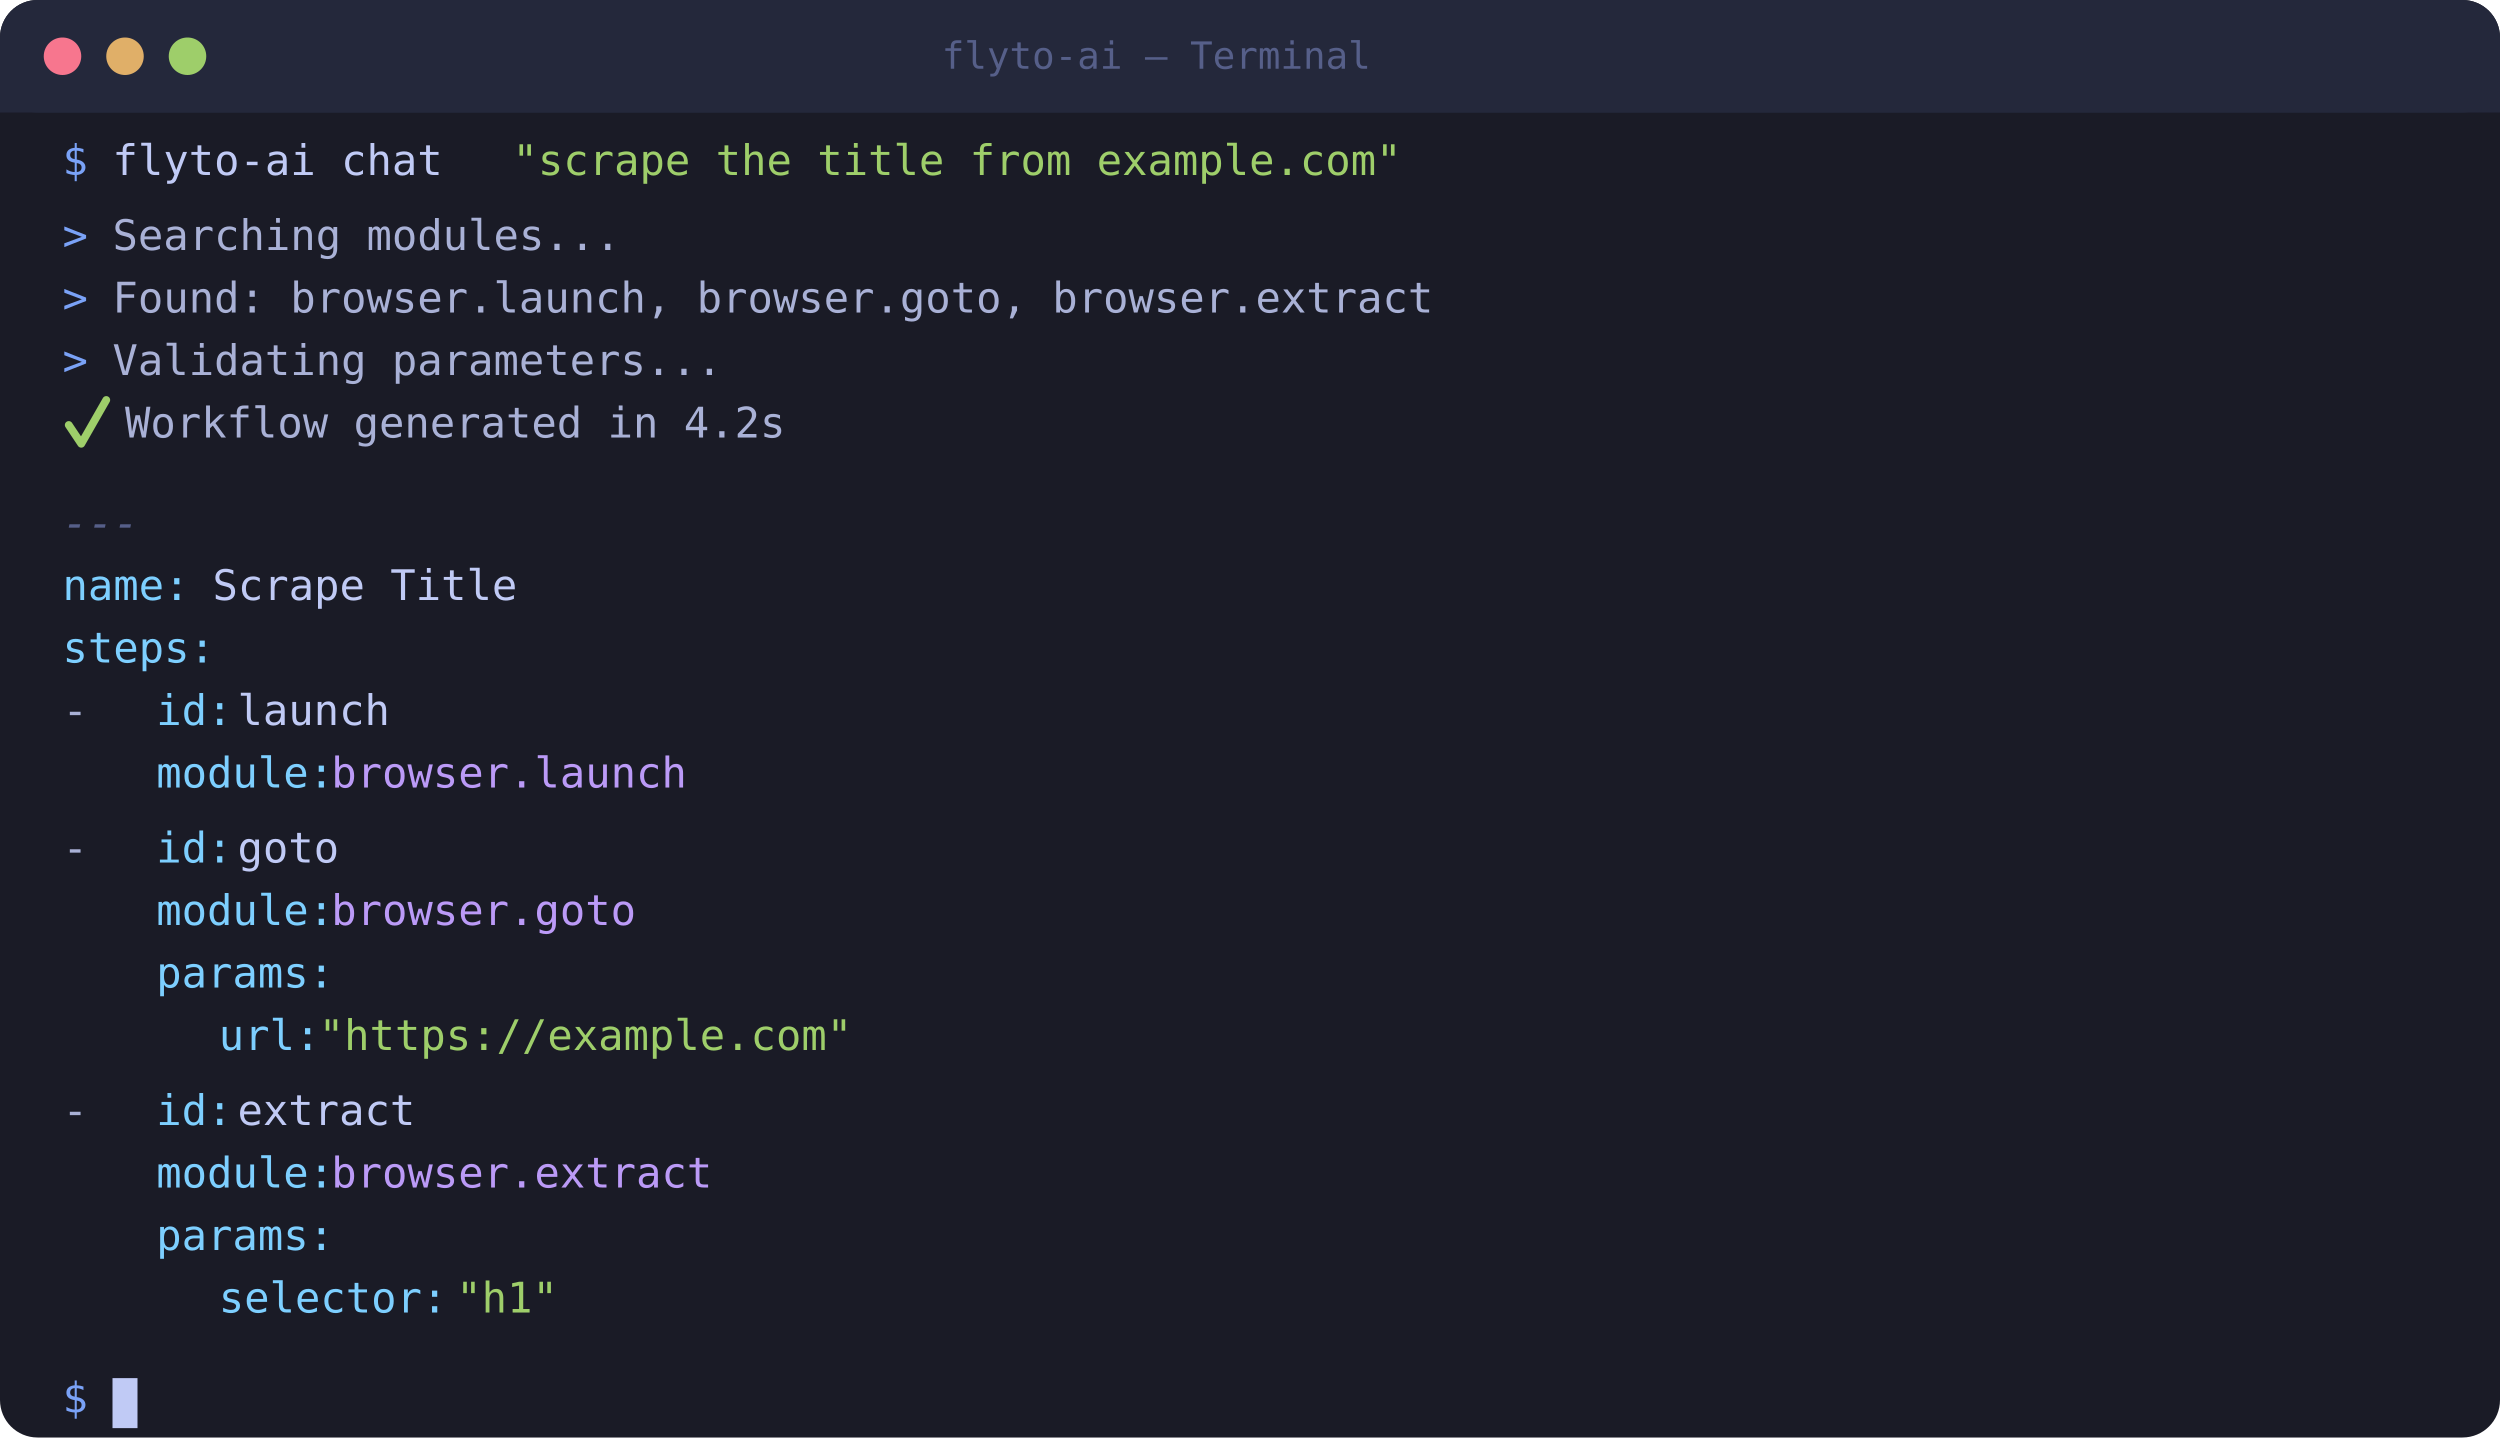
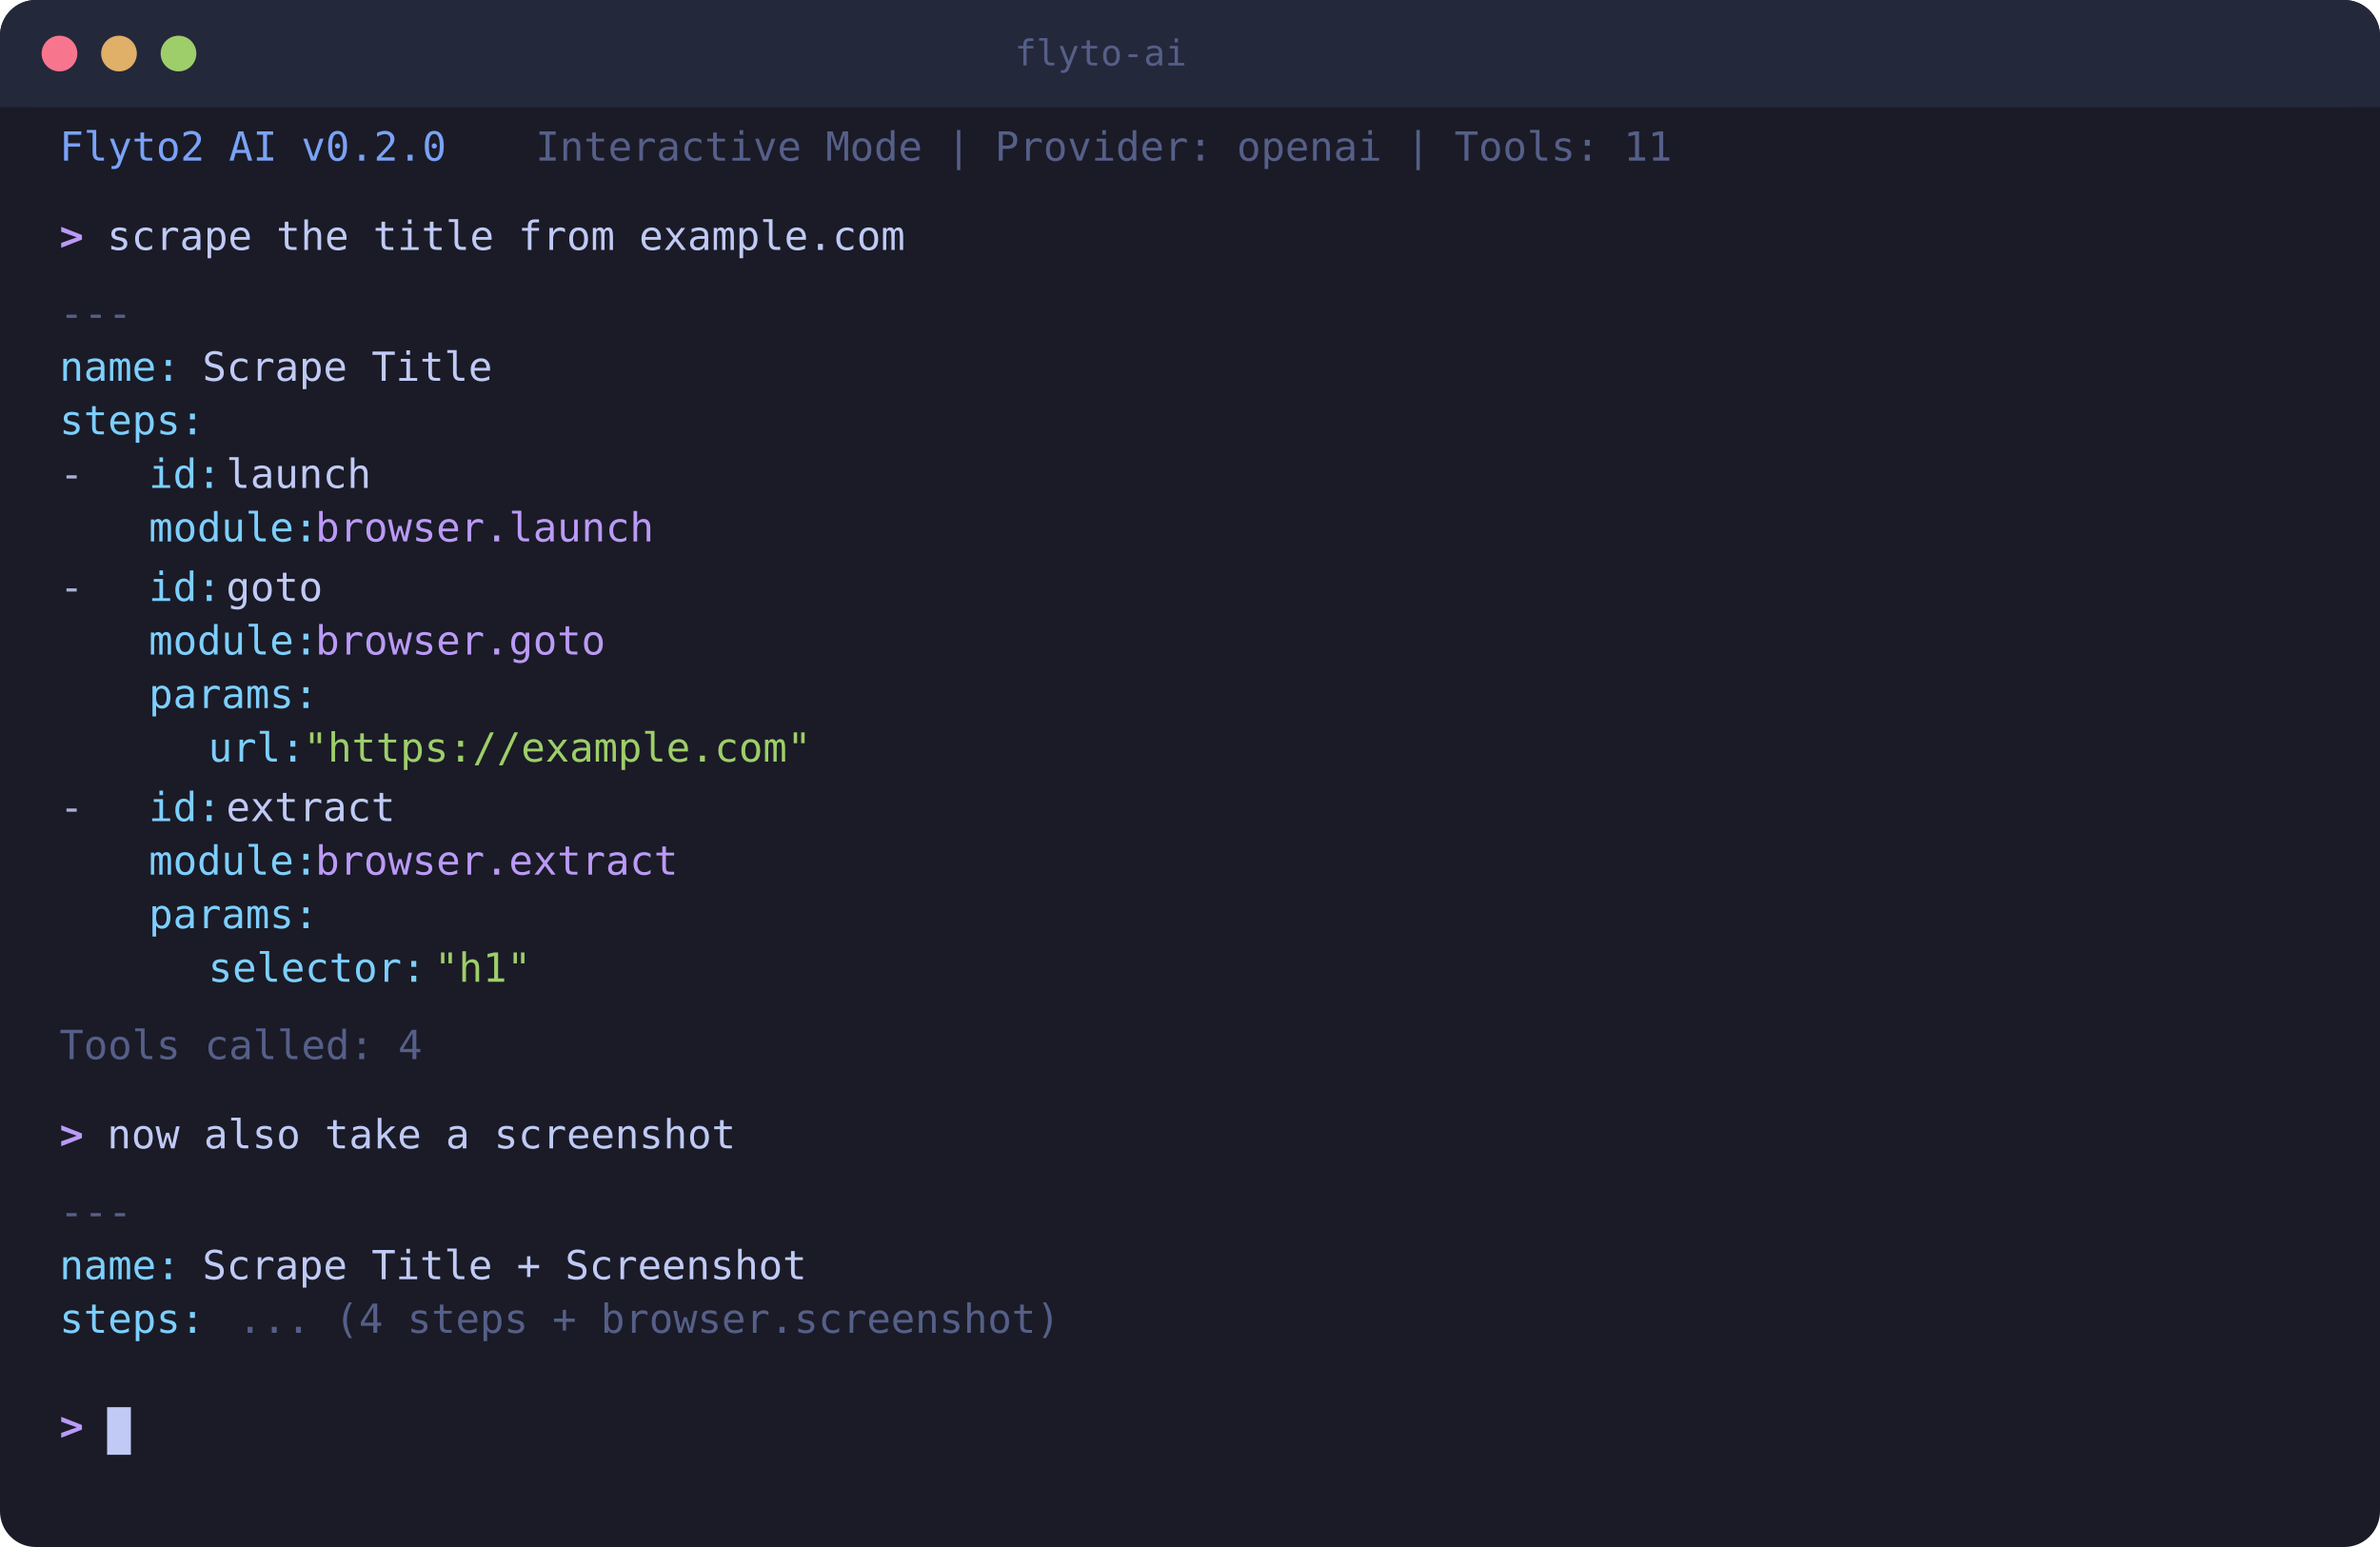
- <svg xmlns="http://www.w3.org/2000/svg" width="800" height="460" viewBox="0 0 800 460">
+ <svg xmlns="http://www.w3.org/2000/svg" width="800" height="520" viewBox="0 0 800 520">
  <style>
-     @keyframes type { from { width: 0 } to { width: 100% } }
    @keyframes blink { 0%,100% { opacity: 1 } 50% { opacity: 0 } }
    @keyframes fadeIn { from { opacity: 0 } to { opacity: 1 } }

-     .term-bg { fill: #1a1b26; rx: 12; }
+     .term-bg { fill: #1a1b26; }
    .titlebar { fill: #24283b; }
    .dot-red { fill: #f7768e; }
    .dot-yellow { fill: #e0af68; }
    .dot-green { fill: #9ece6a; }
    .title-text { fill: #565f89; font-family: 'SF Mono', 'Fira Code', 'Cascadia Code', Menlo, monospace; font-size: 12px; }

-     .prompt { fill: #7aa2f7; font-family: 'SF Mono', 'Fira Code', 'Cascadia Code', Menlo, monospace; font-size: 13.5px; }
+     .prompt { fill: #bb9af7; font-family: 'SF Mono', 'Fira Code', 'Cascadia Code', Menlo, monospace; font-size: 13.5px; font-weight: bold; }
    .cmd { fill: #c0caf5; font-family: 'SF Mono', 'Fira Code', 'Cascadia Code', Menlo, monospace; font-size: 13.5px; }
    .str { fill: #9ece6a; font-family: 'SF Mono', 'Fira Code', 'Cascadia Code', Menlo, monospace; font-size: 13.5px; }
-     .comment { fill: #565f89; font-family: 'SF Mono', 'Fira Code', 'Cascadia Code', Menlo, monospace; font-size: 13.5px; font-style: italic; }
+     .dim { fill: #565f89; font-family: 'SF Mono', 'Fira Code', 'Cascadia Code', Menlo, monospace; font-size: 13.5px; }
    .output { fill: #a9b1d6; font-family: 'SF Mono', 'Fira Code', 'Cascadia Code', Menlo, monospace; font-size: 13.5px; }
    .key { fill: #7dcfff; font-family: 'SF Mono', 'Fira Code', 'Cascadia Code', Menlo, monospace; font-size: 13.5px; }
    .val { fill: #c0caf5; font-family: 'SF Mono', 'Fira Code', 'Cascadia Code', Menlo, monospace; font-size: 13.5px; }
    .module { fill: #bb9af7; font-family: 'SF Mono', 'Fira Code', 'Cascadia Code', Menlo, monospace; font-size: 13.5px; }
-     .spin { fill: #7aa2f7; font-family: 'SF Mono', 'Fira Code', 'Cascadia Code', Menlo, monospace; font-size: 13.5px; }
-     .ok { fill: #9ece6a; font-family: 'SF Mono', 'Fira Code', 'Cascadia Code', Menlo, monospace; font-size: 13.5px; }
+     .info { fill: #7aa2f7; font-family: 'SF Mono', 'Fira Code', 'Cascadia Code', Menlo, monospace; font-size: 13.5px; }

-     .line1 { animation: fadeIn 0.3s ease 0.5s both; }
-     .line2 { animation: fadeIn 0.3s ease 1.2s both; }
-     .line3 { animation: fadeIn 0.3s ease 1.6s both; }
-     .line4 { animation: fadeIn 0.3s ease 2.0s both; }
-     .line5 { animation: fadeIn 0.3s ease 2.4s both; }
-     .line6 { animation: fadeIn 0.3s ease 2.7s both; }
-     .line7 { animation: fadeIn 0.3s ease 3.0s both; }
-     .line8 { animation: fadeIn 0.3s ease 3.2s both; }
-     .line9 { animation: fadeIn 0.3s ease 3.4s both; }
-     .line10 { animation: fadeIn 0.3s ease 3.6s both; }
-     .line11 { animation: fadeIn 0.3s ease 3.8s both; }
-     .line12 { animation: fadeIn 0.3s ease 4.0s both; }
-     .line13 { animation: fadeIn 0.3s ease 4.2s both; }
-     .line14 { animation: fadeIn 0.3s ease 4.4s both; }
-     .line15 { animation: fadeIn 0.3s ease 4.6s both; }
-     .line16 { animation: fadeIn 0.3s ease 4.8s both; }
-     .line17 { animation: fadeIn 0.3s ease 5.0s both; }
-     .line18 { animation: fadeIn 0.3s ease 5.2s both; }
-     .line19 { animation: fadeIn 0.3s ease 5.5s both; }
-     .line20 { animation: fadeIn 0.3s ease 5.7s both; }
+     .line1 { animation: fadeIn 0.3s ease 0.3s both; }
+     .line2 { animation: fadeIn 0.3s ease 0.8s both; }
+     .line3 { animation: fadeIn 0.3s ease 1.1s both; }
+     .line4 { animation: fadeIn 0.3s ease 1.4s both; }
+     .line5 { animation: fadeIn 0.3s ease 1.7s both; }
+     .line6 { animation: fadeIn 0.3s ease 2.0s both; }
+     .line7 { animation: fadeIn 0.3s ease 2.2s both; }
+     .line8 { animation: fadeIn 0.3s ease 2.4s both; }
+     .line9 { animation: fadeIn 0.3s ease 2.6s both; }
+     .line10 { animation: fadeIn 0.3s ease 2.8s both; }
+     .line11 { animation: fadeIn 0.3s ease 3.0s both; }
+     .line12 { animation: fadeIn 0.3s ease 3.2s both; }
+     .line13 { animation: fadeIn 0.3s ease 3.4s both; }
+     .line14 { animation: fadeIn 0.3s ease 3.6s both; }
+     .line15 { animation: fadeIn 0.3s ease 3.8s both; }
+     .line16 { animation: fadeIn 0.3s ease 4.0s both; }
+     .line17 { animation: fadeIn 0.3s ease 4.2s both; }
+     .line18 { animation: fadeIn 0.3s ease 4.6s both; }
+     .line19 { animation: fadeIn 0.3s ease 5.0s both; }
+     .line20 { animation: fadeIn 0.3s ease 5.3s both; }
+     .line21 { animation: fadeIn 0.3s ease 5.6s both; }

    .cursor { animation: blink 1s step-end infinite; fill: #c0caf5; }
  </style>
-   <rect class="term-bg" width="800" height="460" />
+   <rect class="term-bg" width="800" height="520" rx="12" />
  <rect class="titlebar" width="800" height="36" rx="12" />
  <rect class="titlebar" width="800" height="12" y="24" />
  <circle class="dot-red" cx="20" cy="18" r="6" />
  <circle class="dot-yellow" cx="40" cy="18" r="6" />
  <circle class="dot-green" cx="60" cy="18" r="6" />
-   <text class="title-text" x="370" y="22" text-anchor="middle">flyto-ai — Terminal</text>
-   <g transform="translate(20, 56)">
+   <text class="title-text" x="370" y="22" text-anchor="middle">flyto-ai</text>
+   <g transform="translate(20, 54)">
    <g class="line1">
-       <text class="prompt" y="0">$</text>
-       <text class="cmd" x="16" y="0">flyto-ai chat</text>
-       <text class="str" x="144" y="0">"scrape the title from example.com"</text>
+       <text class="info" y="0">Flyto2 AI v0.2.0</text>
+       <text class="dim" x="160" y="0">Interactive Mode  |  Provider: openai  |  Tools: 11</text>
    </g>
    <g class="line2">
-       <text class="spin" y="24">&gt;</text>
-       <text class="output" x="16" y="24">Searching modules...</text>
+       <text class="prompt" y="30">&gt;</text>
+       <text class="cmd" x="16" y="30">scrape the title from example.com</text>
    </g>
    <g class="line3">
-       <text class="spin" y="44">&gt;</text>
-       <text class="output" x="16" y="44">Found: browser.launch, browser.goto, browser.extract</text>
+       <text class="dim" y="56">---</text>
    </g>
    <g class="line4">
-       <text class="spin" y="64">&gt;</text>
-       <text class="output" x="16" y="64">Validating parameters...</text>
+       <text class="key" y="74">name:</text>
+       <text class="val" x="48" y="74">Scrape Title</text>
    </g>
    <g class="line5">
-       <polyline points="2,80 6,86 14,72" fill="none" stroke="#9ece6a" stroke-width="2.5" stroke-linecap="round" stroke-linejoin="round" />
-       <text class="output" x="20" y="84">Workflow generated in 4.2s</text>
+       <text class="key" y="92">steps:</text>
    </g>
    <g class="line6">
-       <text class="comment" y="116">---</text>
+       <text class="output" y="110">  -</text>
+       <text class="key" x="30" y="110">id:</text>
+       <text class="val" x="56" y="110">launch</text>
    </g>
    <g class="line7">
-       <text class="key" y="136">name:</text>
-       <text class="val" x="48" y="136">Scrape Title</text>
+       <text class="key" x="30" y="128">module:</text>
+       <text class="module" x="86" y="128">browser.launch</text>
    </g>
    <g class="line8">
-       <text class="key" y="156">steps:</text>
+       <text class="output" y="148">  -</text>
+       <text class="key" x="30" y="148">id:</text>
+       <text class="val" x="56" y="148">goto</text>
    </g>
    <g class="line9">
-       <text class="output" y="176">  -</text>
-       <text class="key" x="30" y="176">id:</text>
-       <text class="val" x="56" y="176">launch</text>
+       <text class="key" x="30" y="166">module:</text>
+       <text class="module" x="86" y="166">browser.goto</text>
    </g>
    <g class="line10">
-       <text class="key" x="30" y="196">module:</text>
-       <text class="module" x="86" y="196">browser.launch</text>
+       <text class="key" x="30" y="184">params:</text>
    </g>
    <g class="line11">
-       <text class="output" y="220">  -</text>
-       <text class="key" x="30" y="220">id:</text>
-       <text class="val" x="56" y="220">goto</text>
+       <text class="key" x="50" y="202">url:</text>
+       <text class="str" x="82" y="202">"https://example.com"</text>
    </g>
    <g class="line12">
-       <text class="key" x="30" y="240">module:</text>
-       <text class="module" x="86" y="240">browser.goto</text>
+       <text class="output" y="222">  -</text>
+       <text class="key" x="30" y="222">id:</text>
+       <text class="val" x="56" y="222">extract</text>
    </g>
    <g class="line13">
-       <text class="key" x="30" y="260">params:</text>
+       <text class="key" x="30" y="240">module:</text>
+       <text class="module" x="86" y="240">browser.extract</text>
    </g>
    <g class="line14">
-       <text class="key" x="50" y="280">url:</text>
-       <text class="str" x="82" y="280">"https://example.com"</text>
+       <text class="key" x="30" y="258">params:</text>
    </g>
    <g class="line15">
-       <text class="output" y="304">  -</text>
-       <text class="key" x="30" y="304">id:</text>
-       <text class="val" x="56" y="304">extract</text>
+       <text class="key" x="50" y="276">selector:</text>
+       <text class="str" x="126" y="276">"h1"</text>
    </g>
    <g class="line16">
-       <text class="key" x="30" y="324">module:</text>
-       <text class="module" x="86" y="324">browser.extract</text>
+       <text class="dim" y="302">Tools called: 4</text>
    </g>
    <g class="line17">
-       <text class="key" x="30" y="344">params:</text>
+       <text class="prompt" y="332">&gt;</text>
+       <text class="cmd" x="16" y="332">now also take a screenshot</text>
    </g>
    <g class="line18">
-       <text class="key" x="50" y="364">selector:</text>
-       <text class="str" x="126" y="364">"h1"</text>
+       <text class="dim" y="358">---</text>
    </g>
    <g class="line19">
-       <text class="prompt" y="396">$</text>
-       <rect class="cursor" x="16" y="385" width="8" height="16" />
+       <text class="key" y="376">name:</text>
+       <text class="val" x="48" y="376">Scrape Title + Screenshot</text>
+     </g>
+     <g class="line20">
+       <text class="key" y="394">steps:</text>
+       <text class="dim" x="60" y="394">... (4 steps + browser.screenshot)</text>
+     </g>
+     <g class="line21">
+       <text class="prompt" y="430">&gt;</text>
+       <rect class="cursor" x="16" y="419" width="8" height="16" />
    </g>
  </g>
</svg>
